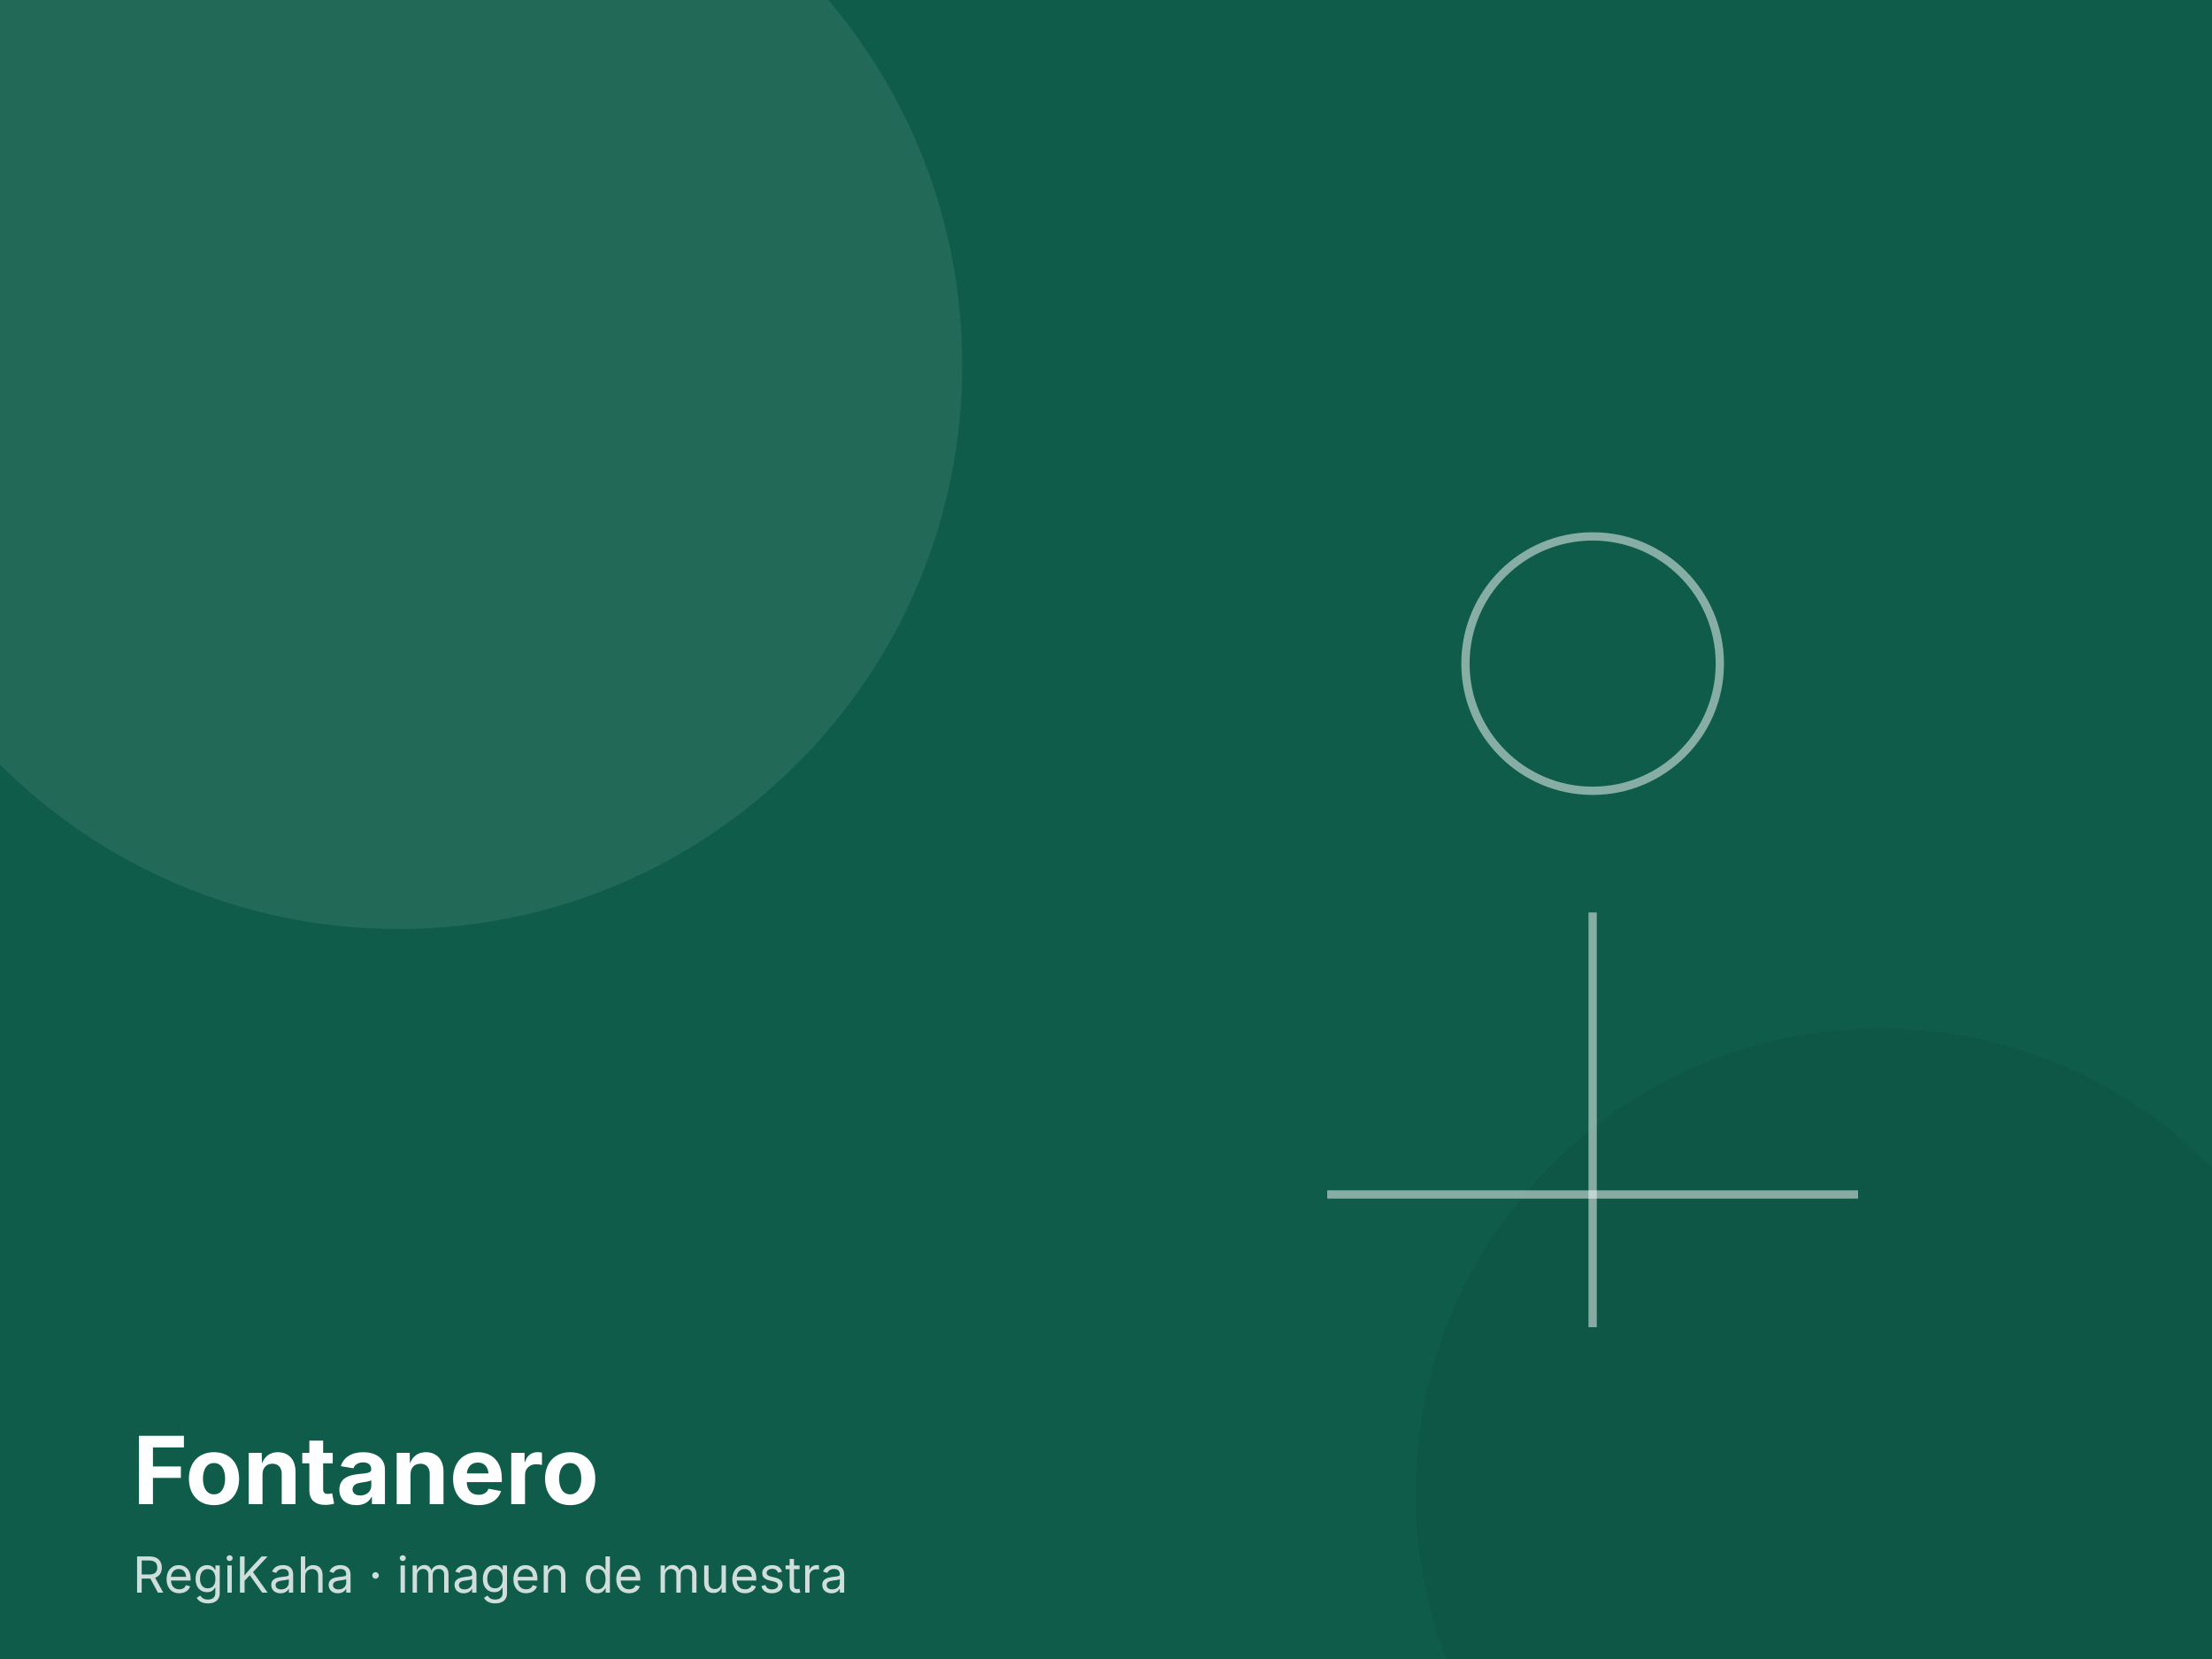
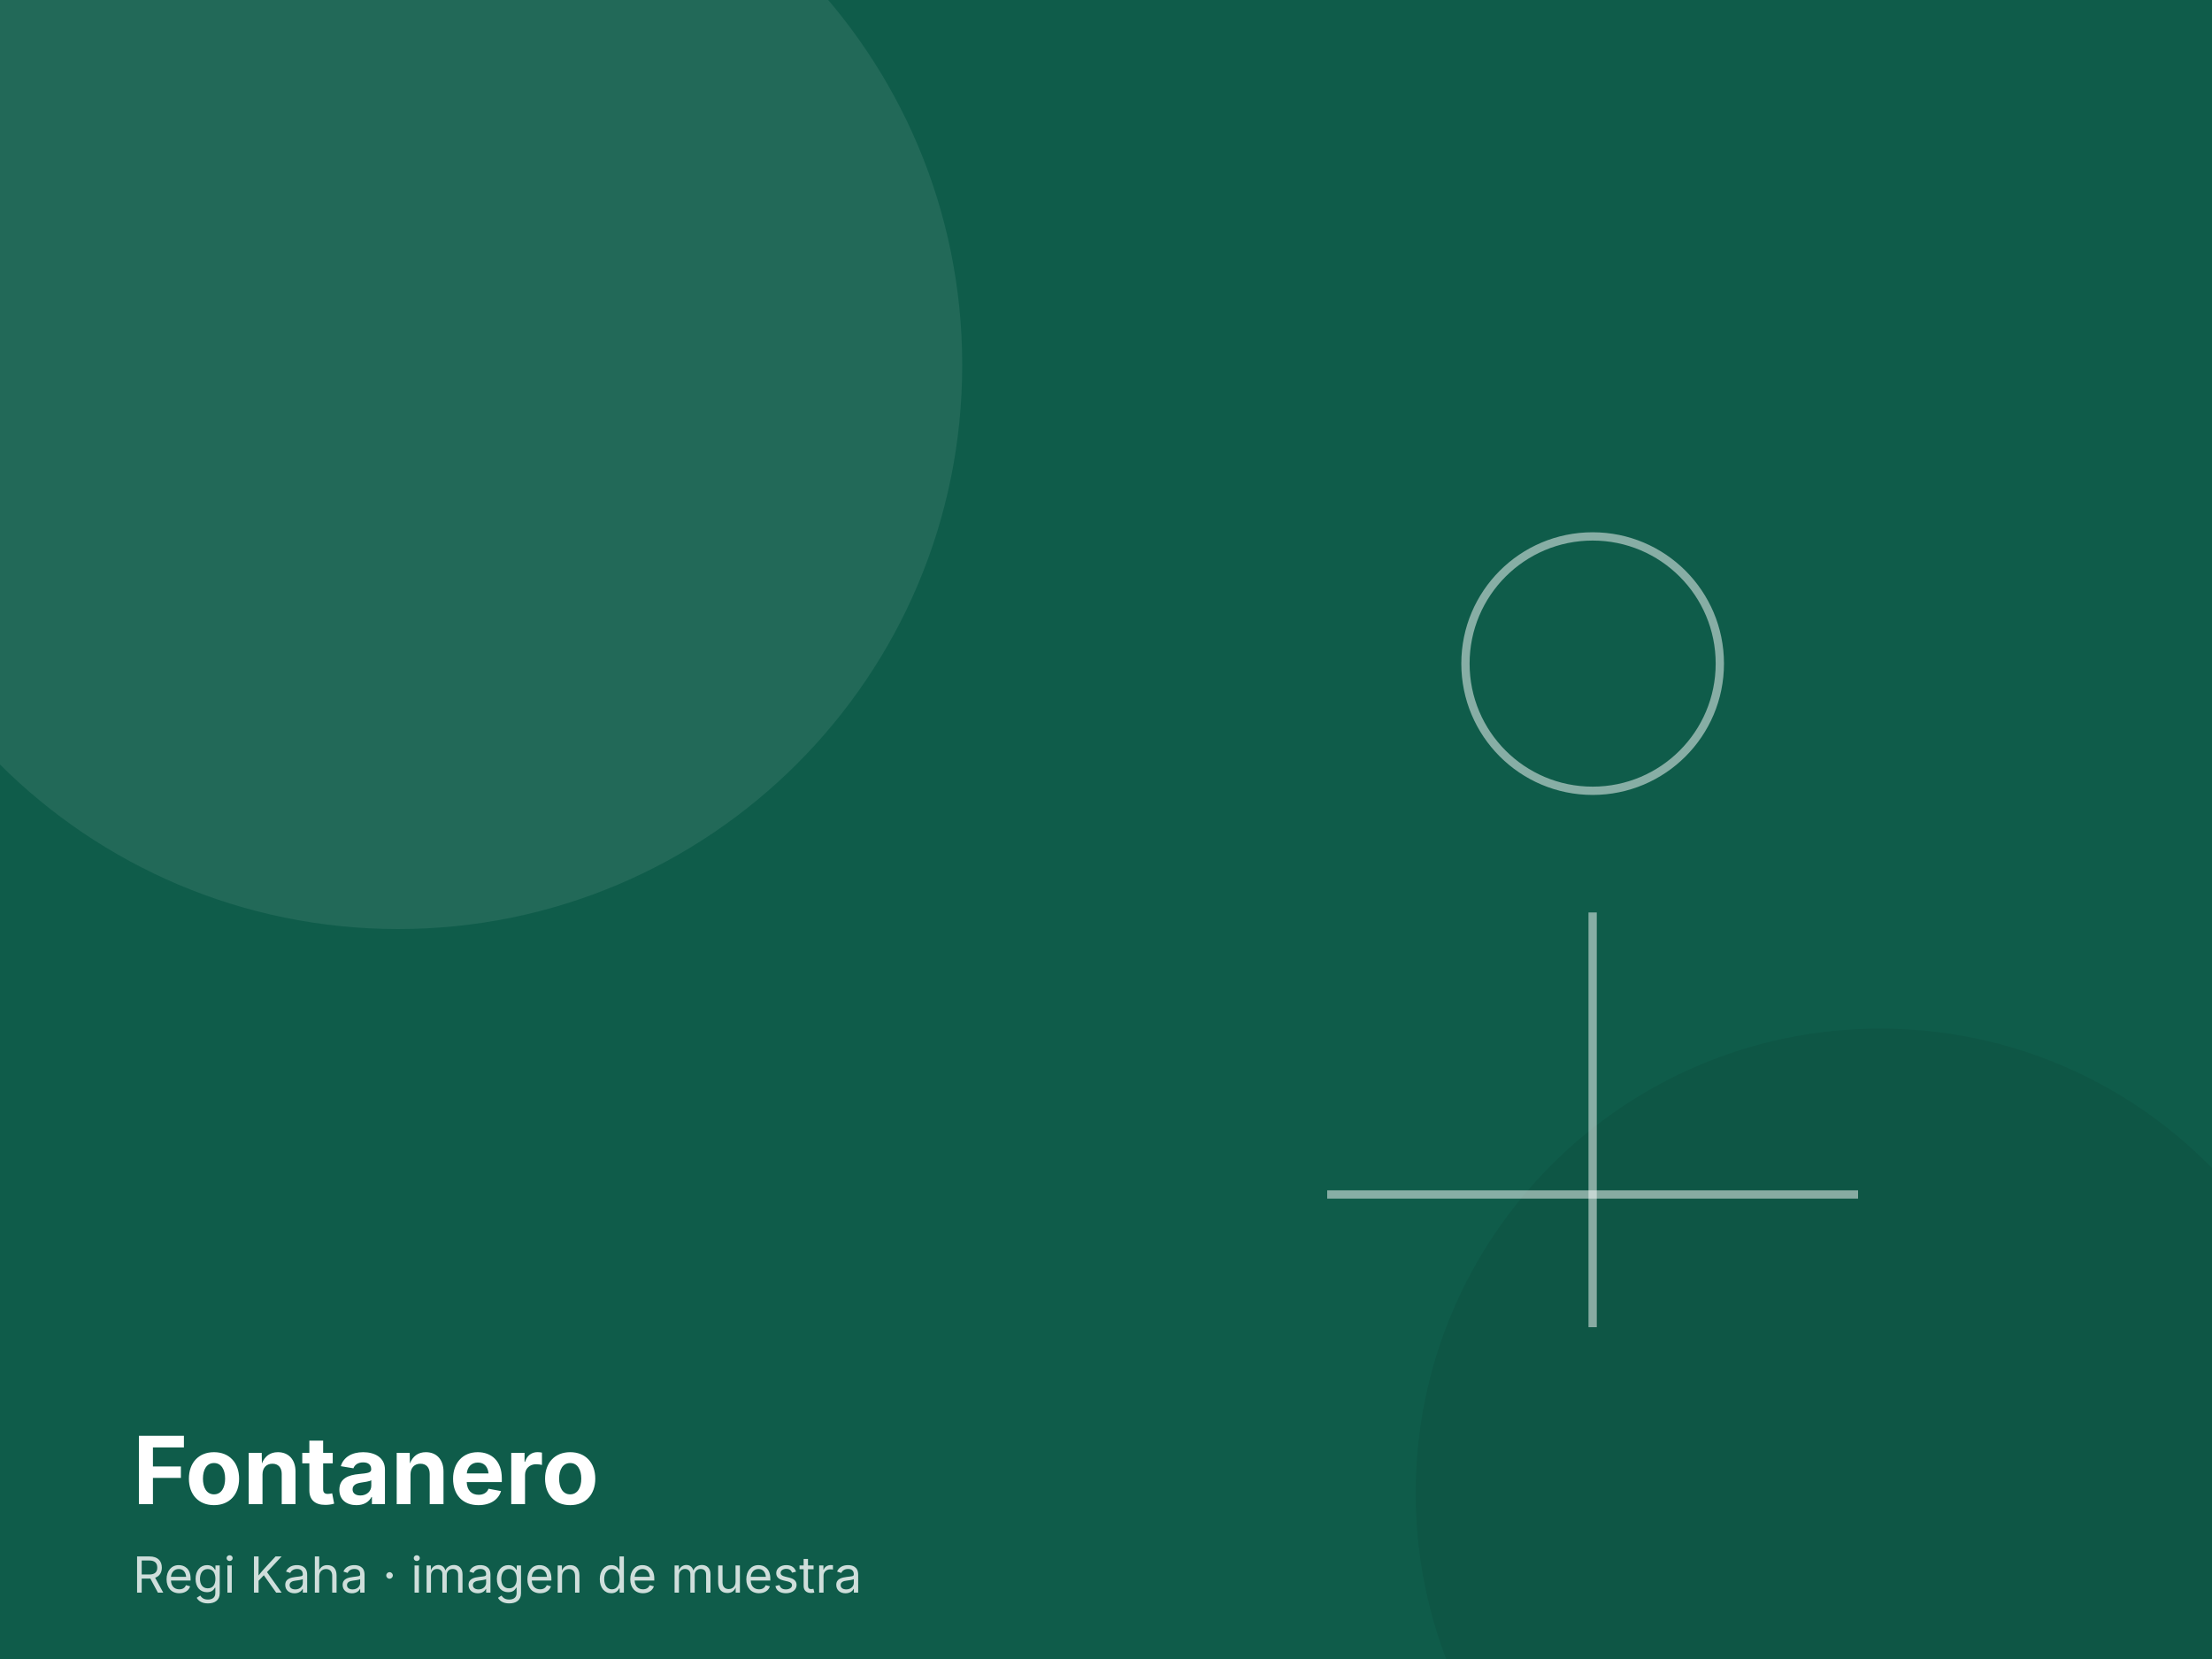
<svg xmlns="http://www.w3.org/2000/svg" width="800" height="600" viewBox="0 0 800 600">
  <defs>
    <linearGradient id="cg" gradientTransform="rotate(185)">
      <stop offset="0" stop-color="#0F5C4A" />
      <stop offset="0.55" stop-color="#198C68" />
      <stop offset="1" stop-color="#2AB673" />
    </linearGradient>
  </defs>
  <rect width="800" height="600" fill="url(#cg)" />
  <circle cx="144" cy="132" r="204" fill="rgba(255,255,255,0.08)" />
  <circle cx="680" cy="540" r="168" fill="rgba(0,0,0,0.07)" />
  <g stroke="rgba(255,255,255,0.5)" stroke-width="3" fill="none">
    <circle cx="576" cy="240" r="46" />
    <path d="M576 330 V480" />
    <path d="M480 432 H672" />
  </g>
  <text x="48" y="544" font-family="Inter, sans-serif" font-size="34" font-weight="700" fill="#fff">Fontanero</text>
-   <text x="48" y="576" font-family="Inter, sans-serif" font-size="18" fill="rgba(255,255,255,0.8)">RegiKaha · imagen de muestra</text>
+   <text x="48" y="576" font-family="Inter, sans-serif" font-size="18" fill="rgba(255,255,255,0.8)">Regi Kaha · imagen de muestra</text>
</svg>
